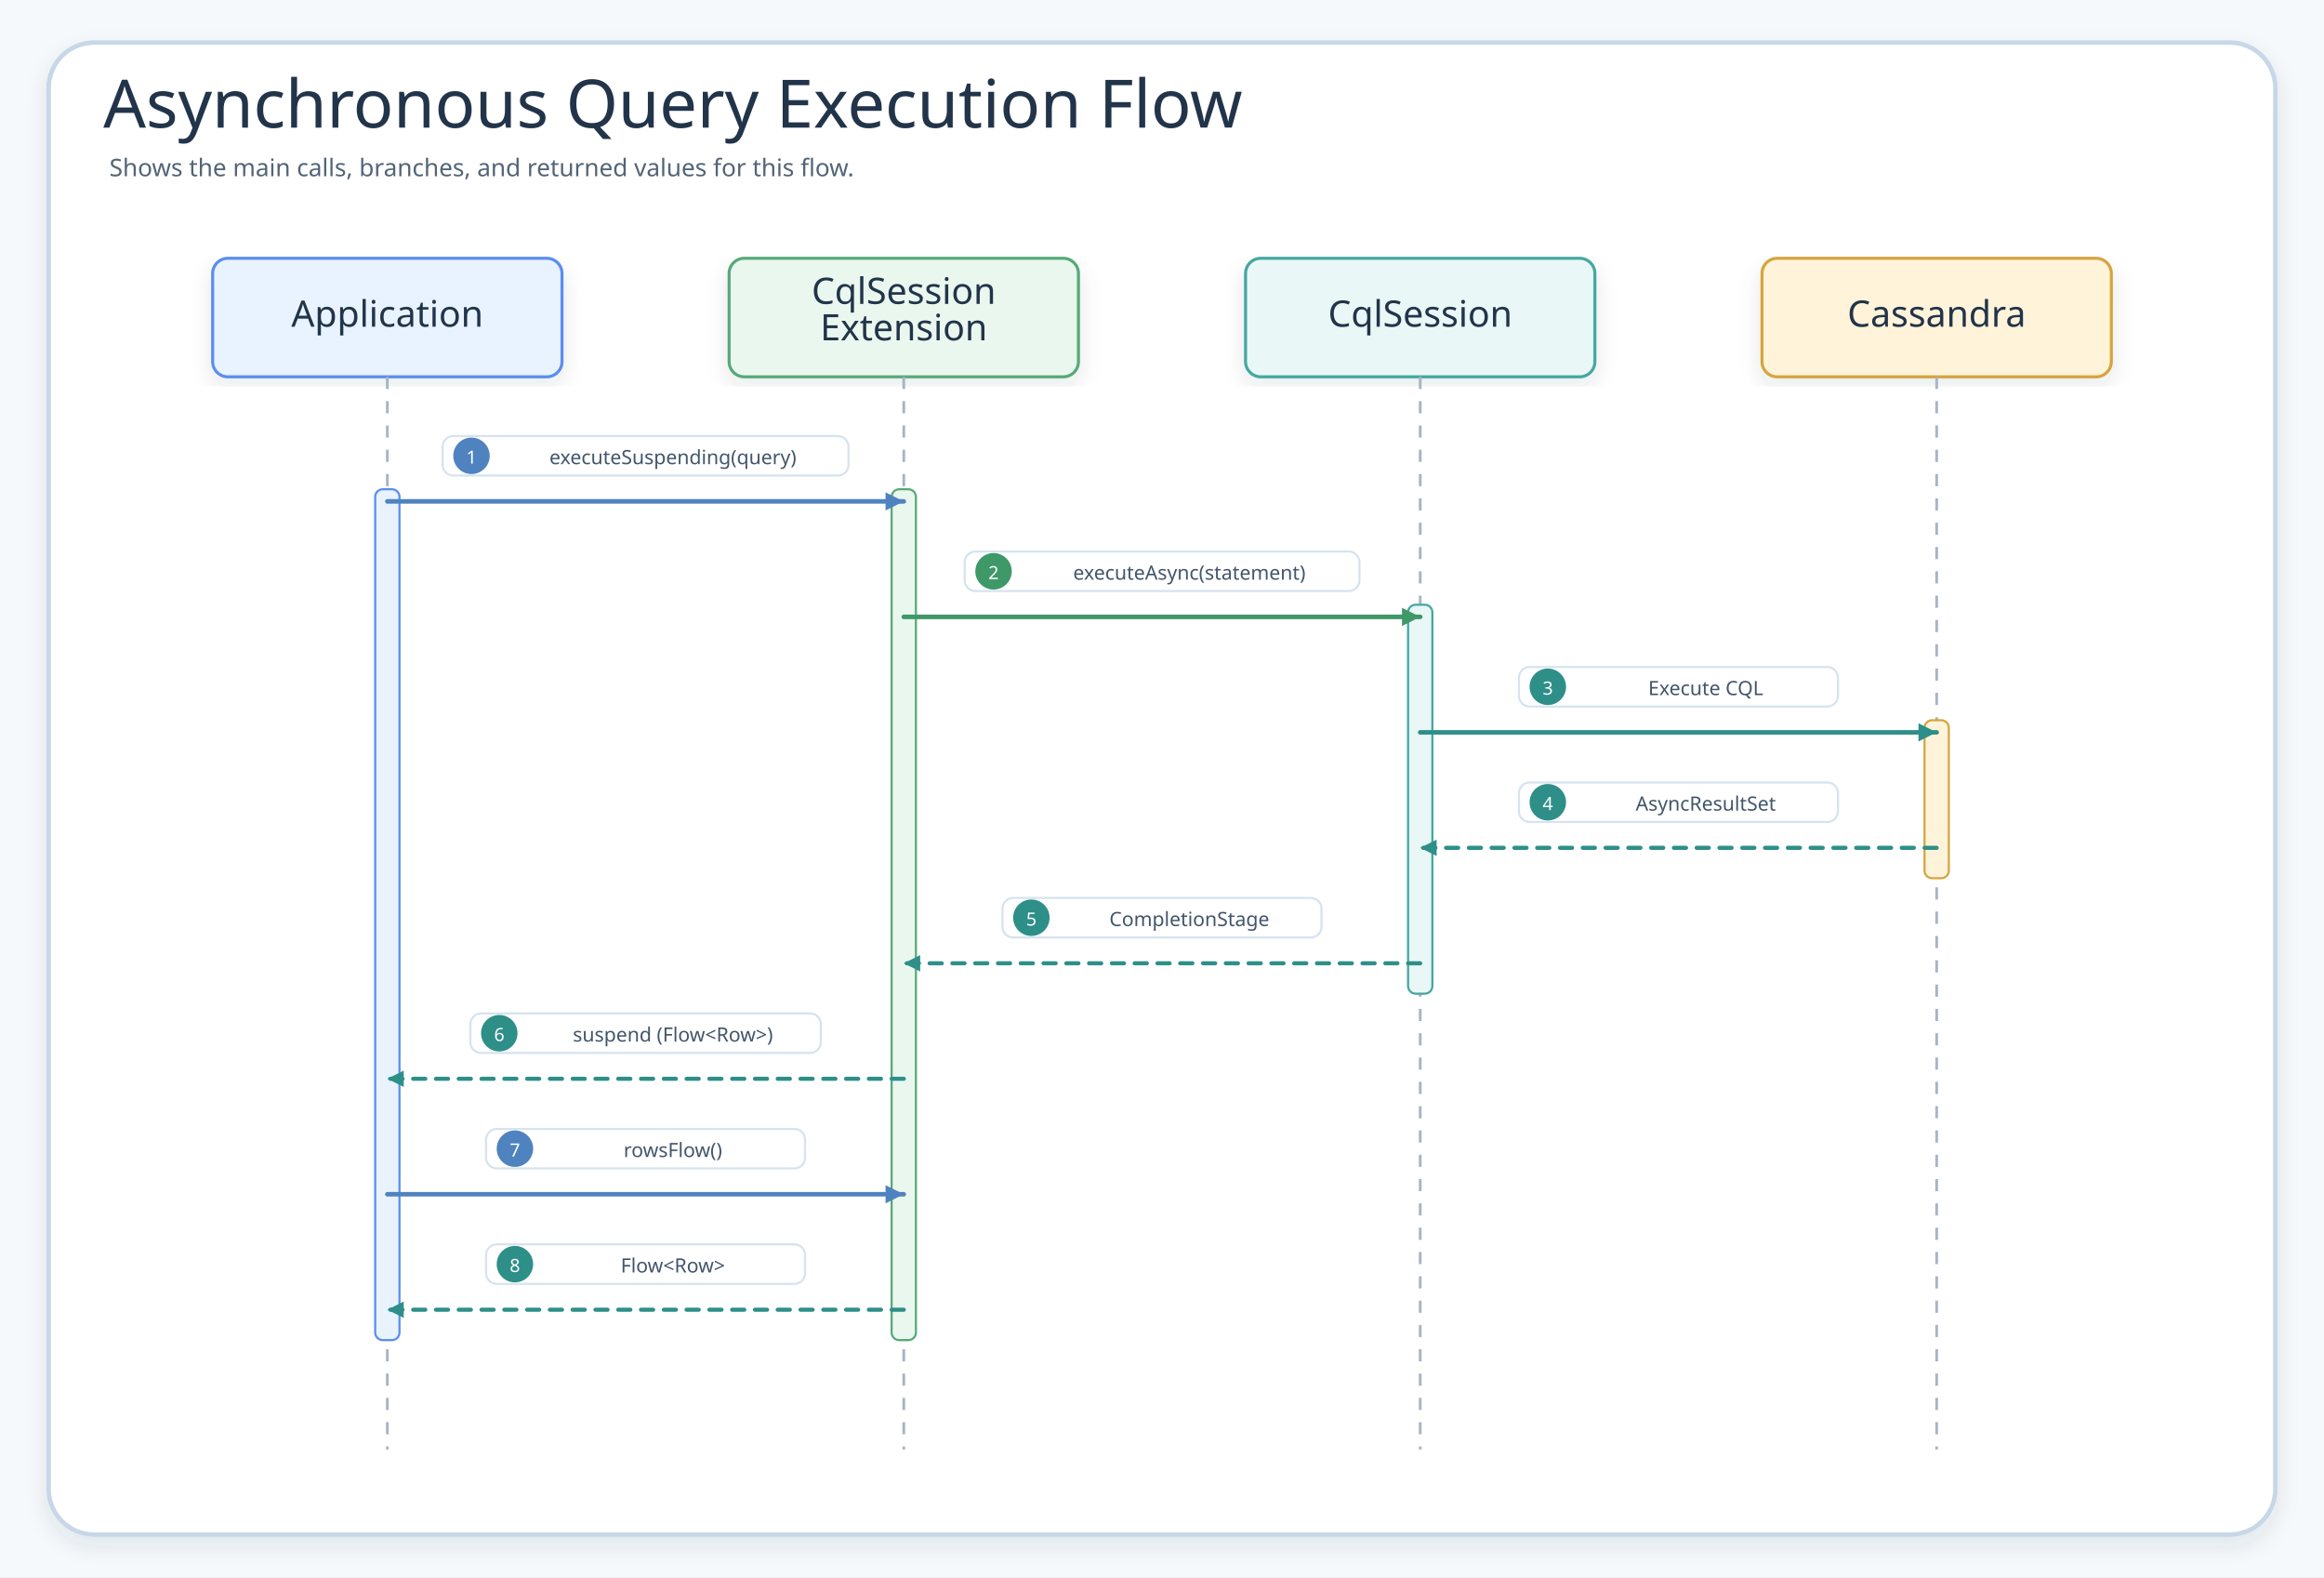
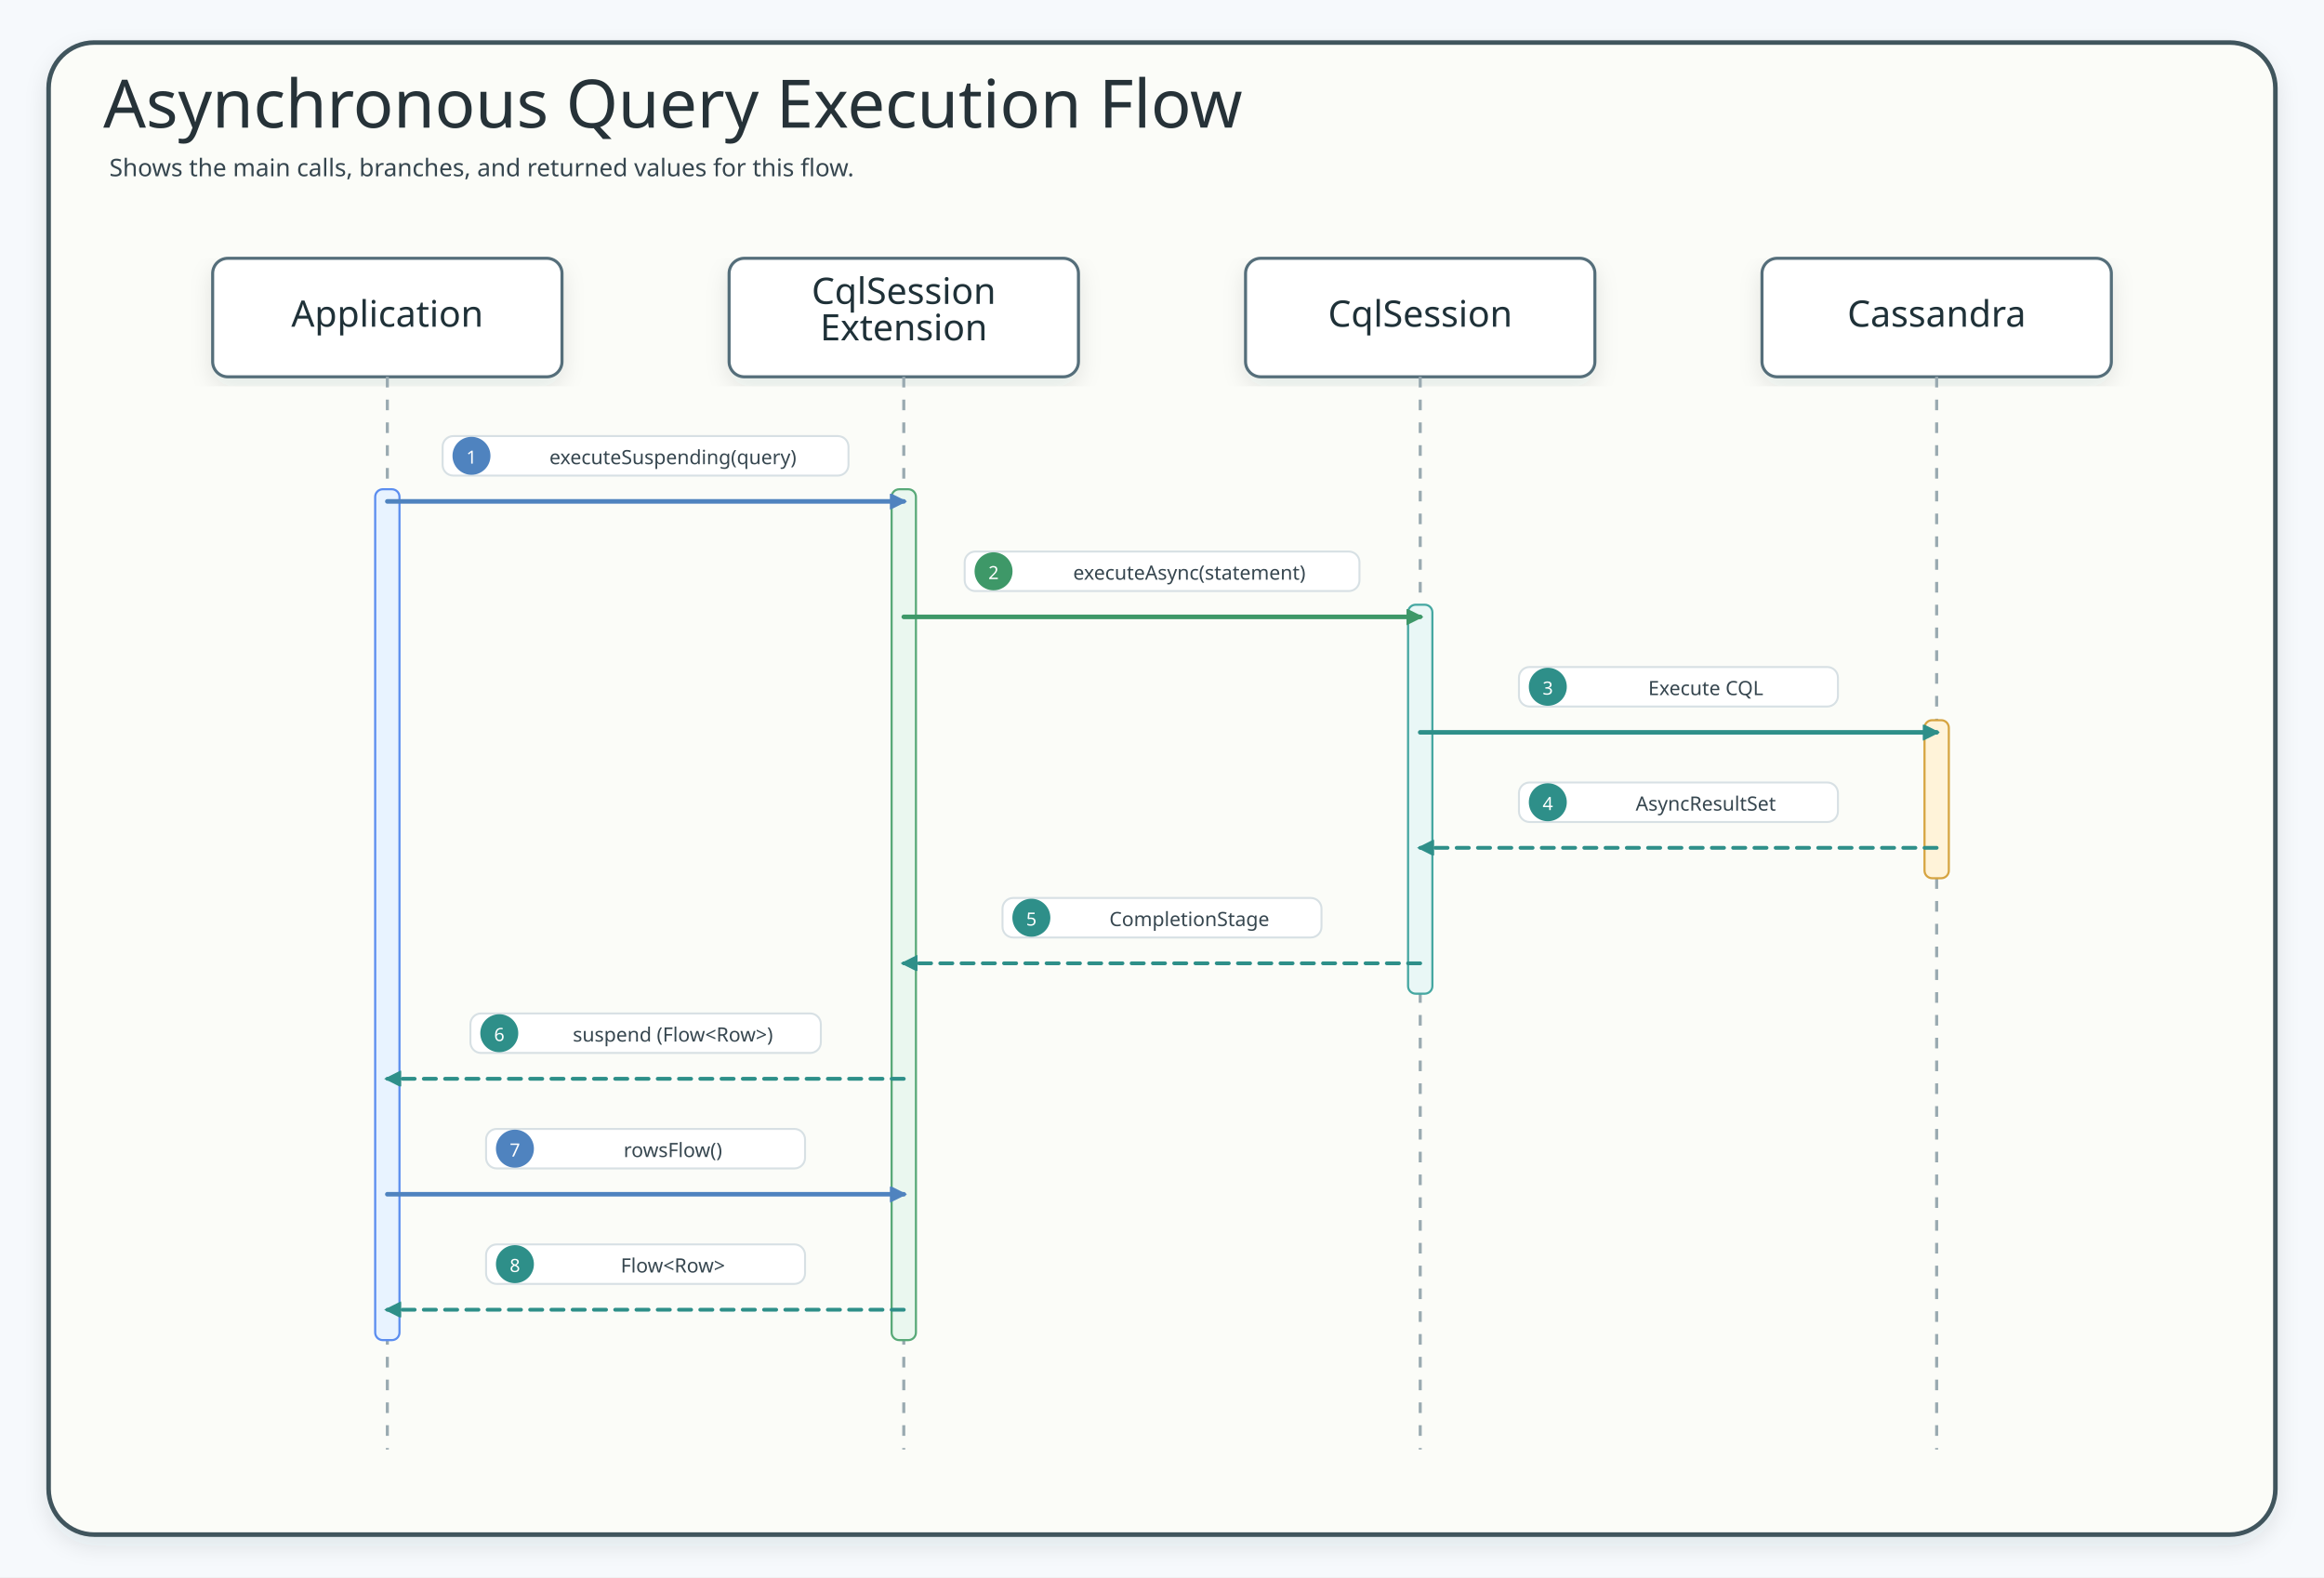
<svg xmlns="http://www.w3.org/2000/svg" width="1530" height="1038" viewBox="0 0 1530 1038" role="img" aria-label="Asynchronous Query Execution Flow">
  <defs>
    <filter id="shadow" x="-8%" y="-8%" width="116%" height="116%">
      <feDropShadow dx="0" dy="6" stdDeviation="7" flood-color="#203040" flood-opacity="0.10" />
    </filter>
-     <marker id="seqArrow-blue" markerWidth="5" markerHeight="5" refX="4.5" refY="2.5" orient="auto" markerUnits="strokeWidth">
-       <path d="M 0.5 0.5 L 4.5 2.5 L 0.5 4.5 Z" fill="#4F83BF" stroke-dasharray="none" style="stroke-dasharray:none" />
+     <marker id="seqArrow-blue" markerWidth="13" markerHeight="13" refX="9" refY="5" orient="auto" markerUnits="userSpaceOnUse">
+       <path d="M 0 0 L 10 5 L 0 10 Z" fill="#4F83BF" stroke="#4F83BF" stroke-dasharray="none" style="stroke-dasharray:none" />
    </marker>
-     <marker id="seqArrow-green" markerWidth="5" markerHeight="5" refX="4.5" refY="2.5" orient="auto" markerUnits="strokeWidth">
-       <path d="M 0.5 0.5 L 4.5 2.5 L 0.5 4.5 Z" fill="#3E9868" stroke-dasharray="none" style="stroke-dasharray:none" />
+     <marker id="seqArrow-green" markerWidth="13" markerHeight="13" refX="9" refY="5" orient="auto" markerUnits="userSpaceOnUse">
+       <path d="M 0 0 L 10 5 L 0 10 Z" fill="#3E9868" stroke="#3E9868" stroke-dasharray="none" style="stroke-dasharray:none" />
    </marker>
-     <marker id="seqArrow-teal" markerWidth="5" markerHeight="5" refX="4.5" refY="2.5" orient="auto" markerUnits="strokeWidth">
-       <path d="M 0.5 0.5 L 4.5 2.5 L 0.5 4.5 Z" fill="#2E8F89" stroke-dasharray="none" style="stroke-dasharray:none" />
+     <marker id="seqArrow-teal" markerWidth="13" markerHeight="13" refX="9" refY="5" orient="auto" markerUnits="userSpaceOnUse">
+       <path d="M 0 0 L 10 5 L 0 10 Z" fill="#2E8F89" stroke="#2E8F89" stroke-dasharray="none" style="stroke-dasharray:none" />
    </marker>
-     <marker id="seqArrow-amber" markerWidth="5" markerHeight="5" refX="4.5" refY="2.5" orient="auto" markerUnits="strokeWidth">
-       <path d="M 0.5 0.5 L 4.5 2.5 L 0.5 4.5 Z" fill="#B9851B" stroke-dasharray="none" style="stroke-dasharray:none" />
+     <marker id="seqArrow-amber" markerWidth="13" markerHeight="13" refX="9" refY="5" orient="auto" markerUnits="userSpaceOnUse">
+       <path d="M 0 0 L 10 5 L 0 10 Z" fill="#B9851B" stroke="#B9851B" stroke-dasharray="none" style="stroke-dasharray:none" />
    </marker>
-     <marker id="seqArrow-pink" markerWidth="5" markerHeight="5" refX="4.5" refY="2.5" orient="auto" markerUnits="strokeWidth">
-       <path d="M 0.5 0.5 L 4.5 2.5 L 0.5 4.5 Z" fill="#C94D68" stroke-dasharray="none" style="stroke-dasharray:none" />
+     <marker id="seqArrow-pink" markerWidth="13" markerHeight="13" refX="9" refY="5" orient="auto" markerUnits="userSpaceOnUse">
+       <path d="M 0 0 L 10 5 L 0 10 Z" fill="#C94D68" stroke="#C94D68" stroke-dasharray="none" style="stroke-dasharray:none" />
    </marker>
-     <marker id="seqArrow-purple" markerWidth="5" markerHeight="5" refX="4.5" refY="2.5" orient="auto" markerUnits="strokeWidth">
-       <path d="M 0.5 0.5 L 4.5 2.5 L 0.5 4.5 Z" fill="#755BC6" stroke-dasharray="none" style="stroke-dasharray:none" />
+     <marker id="seqArrow-purple" markerWidth="13" markerHeight="13" refX="9" refY="5" orient="auto" markerUnits="userSpaceOnUse">
+       <path d="M 0 0 L 10 5 L 0 10 Z" fill="#755BC6" stroke="#755BC6" stroke-dasharray="none" style="stroke-dasharray:none" />
    </marker>
-     <marker id="seqArrow-gray" markerWidth="5" markerHeight="5" refX="4.5" refY="2.5" orient="auto" markerUnits="strokeWidth">
-       <path d="M 0.5 0.5 L 4.5 2.5 L 0.5 4.5 Z" fill="#758297" stroke-dasharray="none" style="stroke-dasharray:none" />
+     <marker id="seqArrow-gray" markerWidth="13" markerHeight="13" refX="9" refY="5" orient="auto" markerUnits="userSpaceOnUse">
+       <path d="M 0 0 L 10 5 L 0 10 Z" fill="#758297" stroke="#758297" stroke-dasharray="none" style="stroke-dasharray:none" />
    </marker>
    <style>
    .canvas{fill:#F6F9FC}.frame{fill:#fff;stroke:#C7D7E7;stroke-width:3;filter:url(#shadow)}
    .title{font-family:"Architects Daughter";font-size:44px;fill:#22344A}.subtitle{font-family:"Comic Mono";font-size:16px;fill:#536476}
    .card{filter:url(#shadow);stroke-width:2}.cardTitle{font-family:"Architects Daughter";font-size:24px;fill:#22344A}.detail{font-family:"Comic Mono";font-size:13px;fill:#42556B}
    .lifeline{stroke:#A7B4C3;stroke-width:1.8;stroke-dasharray:8 8}.seq{fill:none;stroke-width:3;stroke-linecap:round}.seqReturn{fill:none;stroke-width:2.7;stroke-linecap:round;stroke-dasharray:8 7}
    .labelPill{fill:#fff;stroke:#D6E3EF;stroke-width:1.4}.altBox{fill:#FFFFFF;fill-opacity:.12;stroke:#D6A441;stroke-width:1.8;stroke-dasharray:8 8}
+ 
+     /* sequence-style: spring-boot-cassandra-sequence-01 */
+     .title{font-family:"Architects Daughter";fill:#263238}.subtitle,.msg,.note,.footer,.detail,.role{font-family:"Comic Mono";fill:#36464f}.subtitle{font-size:16px}text.participant,.cardTitle{font-family:"Architects Daughter";fill:#1f3138}.role{fill:#546a73}.frame{fill:#fbfcf8;stroke:#41545d;stroke-width:3}.inner,.panel{fill:#ffffff;stroke:#d7e0e4;stroke-width:2}.header,.card{fill:#ffffff!important;stroke:#546e7a!important;stroke-width:2;filter:url(#shadow)}.actor{fill:#ffffff!important;stroke:#546e7a!important;stroke-width:2;filter:url(#shadow)}rect.participant{fill:#ffffff!important;stroke:#546e7a!important;stroke-width:2;filter:url(#shadow)}.lifeline{stroke:#9aaab1;stroke-width:2;stroke-dasharray:7 8}.activation{fill:#e6f2ec!important;stroke:#5b7e67!important;stroke-width:1.5}.seq,.call{fill:none;stroke-width:3;stroke-linecap:round;stroke-linejoin:round}.work,.crypto{fill:none;stroke-width:3;stroke-linecap:round;stroke-linejoin:round}.async{fill:none;stroke-width:3;stroke-linecap:round;stroke-linejoin:round}.seqReturn,.return{fill:none;stroke-width:2.5;stroke-dasharray:8 6;stroke-linecap:round;stroke-linejoin:round}.fail,.skip{fill:none;stroke-width:3;stroke-linecap:round;stroke-linejoin:round}.alt,.altBox{fill:#eef7f0;fill-opacity:.12;stroke:#78909c;stroke-width:2.4;stroke-dasharray:12 7}.divider,.branchDivider{stroke:#78909c;stroke-width:2.4;stroke-dasharray:12 8}rect.label,.labelPill,.pill{fill:#ffffff;stroke:#d7e0e4;stroke-width:1.3}.callLabel{stroke:#9cc2d1}.workLabel,.cryptoLabel{stroke:#b6c9a4}.returnLabel{stroke:#c8b38f}.asyncLabel{stroke:#b8a9d5}.failLabel{stroke:#d9abab}.callBadge{fill:#eaf4f8;stroke:#3f7d9c}.workBadge,.cryptoBadge{fill:#eef7f0;stroke:#6e8f4f}.returnBadge{fill:#fff7e8;stroke:#9b7d54}.asyncBadge{fill:#f3ecff;stroke:#7c5aa6}.failBadge{fill:#fff0f0;stroke:#b86868}text.label{font-family:"Comic Mono";font-size:14px;font-weight:700;stroke:none}.badgeText{font-family:"Comic Mono";font-size:12px;font-weight:700}.callText{fill:#2f6f8e}.workText,.cryptoText{fill:#55783f}.returnText{fill:#7f6038}.asyncText{fill:#674b91}.failText{fill:#9d4f4f}.footer{fill:#60727d}
  </style>
+     <marker id="seqArrow-blue-4F83BF" markerWidth="13" markerHeight="13" refX="9" refY="5" orient="auto" markerUnits="userSpaceOnUse">
+       <path d="M 0 0 L 10 5 L 0 10 Z" fill="#4F83BF" stroke="#4F83BF" stroke-dasharray="none" style="stroke-dasharray:none" />
+     </marker>
+     <marker id="seqArrow-green-3E9868" markerWidth="13" markerHeight="13" refX="9" refY="5" orient="auto" markerUnits="userSpaceOnUse">
+       <path d="M 0 0 L 10 5 L 0 10 Z" fill="#3E9868" stroke="#3E9868" stroke-dasharray="none" style="stroke-dasharray:none" />
+     </marker>
+     <marker id="seqArrow-teal-2E8F89" markerWidth="13" markerHeight="13" refX="9" refY="5" orient="auto" markerUnits="userSpaceOnUse">
+       <path d="M 0 0 L 10 5 L 0 10 Z" fill="#2E8F89" stroke="#2E8F89" stroke-dasharray="none" style="stroke-dasharray:none" />
+     </marker>
  </defs>
  <rect class="canvas" width="1530" height="1038" />
  <rect class="frame" x="32" y="28" width="1466" height="982" rx="30" />
  <text class="title" x="68" y="84">Asynchronous Query Execution Flow</text>
  <text class="subtitle" x="72" y="116">Shows the main calls, branches, and returned values for this flow.</text>
  <g id="seq-application">
    <rect class="card" x="140" y="170" width="230" height="78" rx="10" fill="#E8F3FF" stroke="#5B8DEF" />
    <text class="cardTitle" x="255" y="215" text-anchor="middle">Application</text>
    <line class="lifeline" x1="255" y1="248" x2="255" y2="954" />
  </g>
  <g id="seq-cqlsession-extension">
    <rect class="card" x="480" y="170" width="230" height="78" rx="10" fill="#EAF7EF" stroke="#58A978" />
    <text class="cardTitle" x="595" y="200" text-anchor="middle">CqlSession</text>
    <text class="cardTitle" x="595" y="224" text-anchor="middle">Extension</text>
    <line class="lifeline" x1="595" y1="248" x2="595" y2="954" />
  </g>
  <g id="seq-cqlsession">
    <rect class="card" x="820" y="170" width="230" height="78" rx="10" fill="#E9F7F6" stroke="#45A7A1" />
    <text class="cardTitle" x="935" y="215" text-anchor="middle">CqlSession</text>
    <line class="lifeline" x1="935" y1="248" x2="935" y2="954" />
  </g>
  <g id="seq-cassandra">
    <rect class="card" x="1160" y="170" width="230" height="78" rx="10" fill="#FFF3D9" stroke="#D6A441" />
    <text class="cardTitle" x="1275" y="215" text-anchor="middle">Cassandra</text>
    <line class="lifeline" x1="1275" y1="248" x2="1275" y2="954" />
  </g>
  <rect x="247" y="322" width="16" height="560" rx="5" fill="#E8F3FF" stroke="#5B8DEF" stroke-width="1.4" />
  <rect x="587" y="322" width="16" height="560" rx="5" fill="#EAF7EF" stroke="#58A978" stroke-width="1.4" />
  <rect x="927" y="398" width="16" height="256" rx="5" fill="#E9F7F6" stroke="#45A7A1" stroke-width="1.4" />
  <rect x="1267" y="474" width="16" height="104" rx="5" fill="#FFF3D9" stroke="#D6A441" stroke-width="1.4" />
  <g id="m1">
-     <rect class="labelPill" x="291.4" y="287" width="267.2" height="26" rx="7" />
-     <circle cx="310.4" cy="300" r="12" fill="#4F83BF" />
-     <text class="detail" x="310.4" y="301" text-anchor="middle" dominant-baseline="middle" style="fill:#fff;font-size:12px">1</text>
-     <text class="detail" x="443" y="301" text-anchor="middle" dominant-baseline="middle">executeSuspending(query)</text>
-     <path class="seq" d="M255 330 L595 330" stroke="#4F83BF" marker-end="url(#seqArrow-blue)" />
+     <rect class="labelPill" x="291.4" y="287" width="267.2" height="26" rx="7" stroke="#4F83BF" />
+     <circle cx="310.4" cy="300" r="12" fill="#4F83BF" stroke="#4F83BF" />
+     <text class="detail" x="310.4" y="301" text-anchor="middle" dominant-baseline="middle" style="fill:#fff;font-size:12px" fill="#FFFFFF">1</text>
+     <text class="detail" x="443" y="301" text-anchor="middle" dominant-baseline="middle" fill="#4F83BF">executeSuspending(query)</text>
+     <path class="seq" d="M255 330 L595 330" stroke="#4F83BF" marker-end="url(#seqArrow-blue-4F83BF)" />
  </g>
  <g id="m2">
-     <rect class="labelPill" x="635.1" y="363" width="259.9" height="26" rx="7" />
-     <circle cx="654.1" cy="376" r="12" fill="#3E9868" />
-     <text class="detail" x="654.1" y="377" text-anchor="middle" dominant-baseline="middle" style="fill:#fff;font-size:12px">2</text>
-     <text class="detail" x="783" y="377" text-anchor="middle" dominant-baseline="middle">executeAsync(statement)</text>
-     <path class="seq" d="M595 406 L935 406" stroke="#3E9868" marker-end="url(#seqArrow-green)" />
+     <rect class="labelPill" x="635.1" y="363" width="259.9" height="26" rx="7" stroke="#3E9868" />
+     <circle cx="654.1" cy="376" r="12" fill="#3E9868" stroke="#3E9868" />
+     <text class="detail" x="654.1" y="377" text-anchor="middle" dominant-baseline="middle" style="fill:#fff;font-size:12px" fill="#FFFFFF">2</text>
+     <text class="detail" x="783" y="377" text-anchor="middle" dominant-baseline="middle" fill="#3E9868">executeAsync(statement)</text>
+     <path class="seq" d="M595 406 L935 406" stroke="#3E9868" marker-end="url(#seqArrow-green-3E9868)" />
  </g>
  <g id="m3">
-     <rect class="labelPill" x="1000" y="439" width="210" height="26" rx="7" />
-     <circle cx="1019" cy="452" r="12" fill="#2E8F89" />
-     <text class="detail" x="1019" y="453" text-anchor="middle" dominant-baseline="middle" style="fill:#fff;font-size:12px">3</text>
-     <text class="detail" x="1123" y="453" text-anchor="middle" dominant-baseline="middle">Execute CQL</text>
-     <path class="seq" d="M935 482 L1275 482" stroke="#2E8F89" marker-end="url(#seqArrow-teal)" />
+     <rect class="labelPill" x="1000" y="439" width="210" height="26" rx="7" stroke="#2E8F89" />
+     <circle cx="1019" cy="452" r="12" fill="#2E8F89" stroke="#2E8F89" />
+     <text class="detail" x="1019" y="453" text-anchor="middle" dominant-baseline="middle" style="fill:#fff;font-size:12px" fill="#FFFFFF">3</text>
+     <text class="detail" x="1123" y="453" text-anchor="middle" dominant-baseline="middle" fill="#2E8F89">Execute CQL</text>
+     <path class="seq" d="M935 482 L1275 482" stroke="#2E8F89" marker-end="url(#seqArrow-teal-2E8F89)" />
  </g>
  <g id="m4">
-     <rect class="labelPill" x="1000" y="515" width="210" height="26" rx="7" />
-     <circle cx="1019" cy="528" r="12" fill="#2E8F89" />
-     <text class="detail" x="1019" y="529" text-anchor="middle" dominant-baseline="middle" style="fill:#fff;font-size:12px">4</text>
-     <text class="detail" x="1123" y="529" text-anchor="middle" dominant-baseline="middle">AsyncResultSet</text>
-     <path class="seqReturn" d="M1275 558 L935 558" stroke="#2E8F89" marker-end="url(#seqArrow-teal)" />
+     <rect class="labelPill" x="1000" y="515" width="210" height="26" rx="7" stroke="#2E8F89" />
+     <circle cx="1019" cy="528" r="12" fill="#2E8F89" stroke="#2E8F89" />
+     <text class="detail" x="1019" y="529" text-anchor="middle" dominant-baseline="middle" style="fill:#fff;font-size:12px" fill="#FFFFFF">4</text>
+     <text class="detail" x="1123" y="529" text-anchor="middle" dominant-baseline="middle" fill="#2E8F89">AsyncResultSet</text>
+     <path class="seqReturn" d="M1275 558 L935 558" stroke="#2E8F89" marker-end="url(#seqArrow-teal-2E8F89)" />
  </g>
  <g id="m5">
-     <rect class="labelPill" x="660" y="591" width="210" height="26" rx="7" />
-     <circle cx="679" cy="604" r="12" fill="#2E8F89" />
-     <text class="detail" x="679" y="605" text-anchor="middle" dominant-baseline="middle" style="fill:#fff;font-size:12px">5</text>
-     <text class="detail" x="783" y="605" text-anchor="middle" dominant-baseline="middle">CompletionStage</text>
-     <path class="seqReturn" d="M935 634 L595 634" stroke="#2E8F89" marker-end="url(#seqArrow-teal)" />
+     <rect class="labelPill" x="660" y="591" width="210" height="26" rx="7" stroke="#2E8F89" />
+     <circle cx="679" cy="604" r="12" fill="#2E8F89" stroke="#2E8F89" />
+     <text class="detail" x="679" y="605" text-anchor="middle" dominant-baseline="middle" style="fill:#fff;font-size:12px" fill="#FFFFFF">5</text>
+     <text class="detail" x="783" y="605" text-anchor="middle" dominant-baseline="middle" fill="#2E8F89">CompletionStage</text>
+     <path class="seqReturn" d="M935 634 L595 634" stroke="#2E8F89" marker-end="url(#seqArrow-teal-2E8F89)" />
  </g>
  <g id="m6">
-     <rect class="labelPill" x="309.7" y="667" width="230.7" height="26" rx="7" />
-     <circle cx="328.7" cy="680" r="12" fill="#2E8F89" />
-     <text class="detail" x="328.7" y="681" text-anchor="middle" dominant-baseline="middle" style="fill:#fff;font-size:12px">6</text>
-     <text class="detail" x="443" y="681" text-anchor="middle" dominant-baseline="middle">suspend (Flow&lt;Row&gt;)</text>
-     <path class="seqReturn" d="M595 710 L255 710" stroke="#2E8F89" marker-end="url(#seqArrow-teal)" />
+     <rect class="labelPill" x="309.7" y="667" width="230.7" height="26" rx="7" stroke="#2E8F89" />
+     <circle cx="328.7" cy="680" r="12" fill="#2E8F89" stroke="#2E8F89" />
+     <text class="detail" x="328.7" y="681" text-anchor="middle" dominant-baseline="middle" style="fill:#fff;font-size:12px" fill="#FFFFFF">6</text>
+     <text class="detail" x="443" y="681" text-anchor="middle" dominant-baseline="middle" fill="#2E8F89">suspend (Flow&lt;Row&gt;)</text>
+     <path class="seqReturn" d="M595 710 L255 710" stroke="#2E8F89" marker-end="url(#seqArrow-teal-2E8F89)" />
  </g>
  <g id="m7">
-     <rect class="labelPill" x="320" y="743" width="210" height="26" rx="7" />
-     <circle cx="339" cy="756" r="12" fill="#4F83BF" />
-     <text class="detail" x="339" y="757" text-anchor="middle" dominant-baseline="middle" style="fill:#fff;font-size:12px">7</text>
-     <text class="detail" x="443" y="757" text-anchor="middle" dominant-baseline="middle">rowsFlow()</text>
-     <path class="seq" d="M255 786 L595 786" stroke="#4F83BF" marker-end="url(#seqArrow-blue)" />
+     <rect class="labelPill" x="320" y="743" width="210" height="26" rx="7" stroke="#4F83BF" />
+     <circle cx="339" cy="756" r="12" fill="#4F83BF" stroke="#4F83BF" />
+     <text class="detail" x="339" y="757" text-anchor="middle" dominant-baseline="middle" style="fill:#fff;font-size:12px" fill="#FFFFFF">7</text>
+     <text class="detail" x="443" y="757" text-anchor="middle" dominant-baseline="middle" fill="#4F83BF">rowsFlow()</text>
+     <path class="seq" d="M255 786 L595 786" stroke="#4F83BF" marker-end="url(#seqArrow-blue-4F83BF)" />
  </g>
  <g id="m8">
-     <rect class="labelPill" x="320" y="819" width="210" height="26" rx="7" />
-     <circle cx="339" cy="832" r="12" fill="#2E8F89" />
-     <text class="detail" x="339" y="833" text-anchor="middle" dominant-baseline="middle" style="fill:#fff;font-size:12px">8</text>
-     <text class="detail" x="443" y="833" text-anchor="middle" dominant-baseline="middle">Flow&lt;Row&gt;</text>
-     <path class="seqReturn" d="M595 862 L255 862" stroke="#2E8F89" marker-end="url(#seqArrow-teal)" />
+     <rect class="labelPill" x="320" y="819" width="210" height="26" rx="7" stroke="#2E8F89" />
+     <circle cx="339" cy="832" r="12" fill="#2E8F89" stroke="#2E8F89" />
+     <text class="detail" x="339" y="833" text-anchor="middle" dominant-baseline="middle" style="fill:#fff;font-size:12px" fill="#FFFFFF">8</text>
+     <text class="detail" x="443" y="833" text-anchor="middle" dominant-baseline="middle" fill="#2E8F89">Flow&lt;Row&gt;</text>
+     <path class="seqReturn" d="M595 862 L255 862" stroke="#2E8F89" marker-end="url(#seqArrow-teal-2E8F89)" />
  </g>
</svg>
